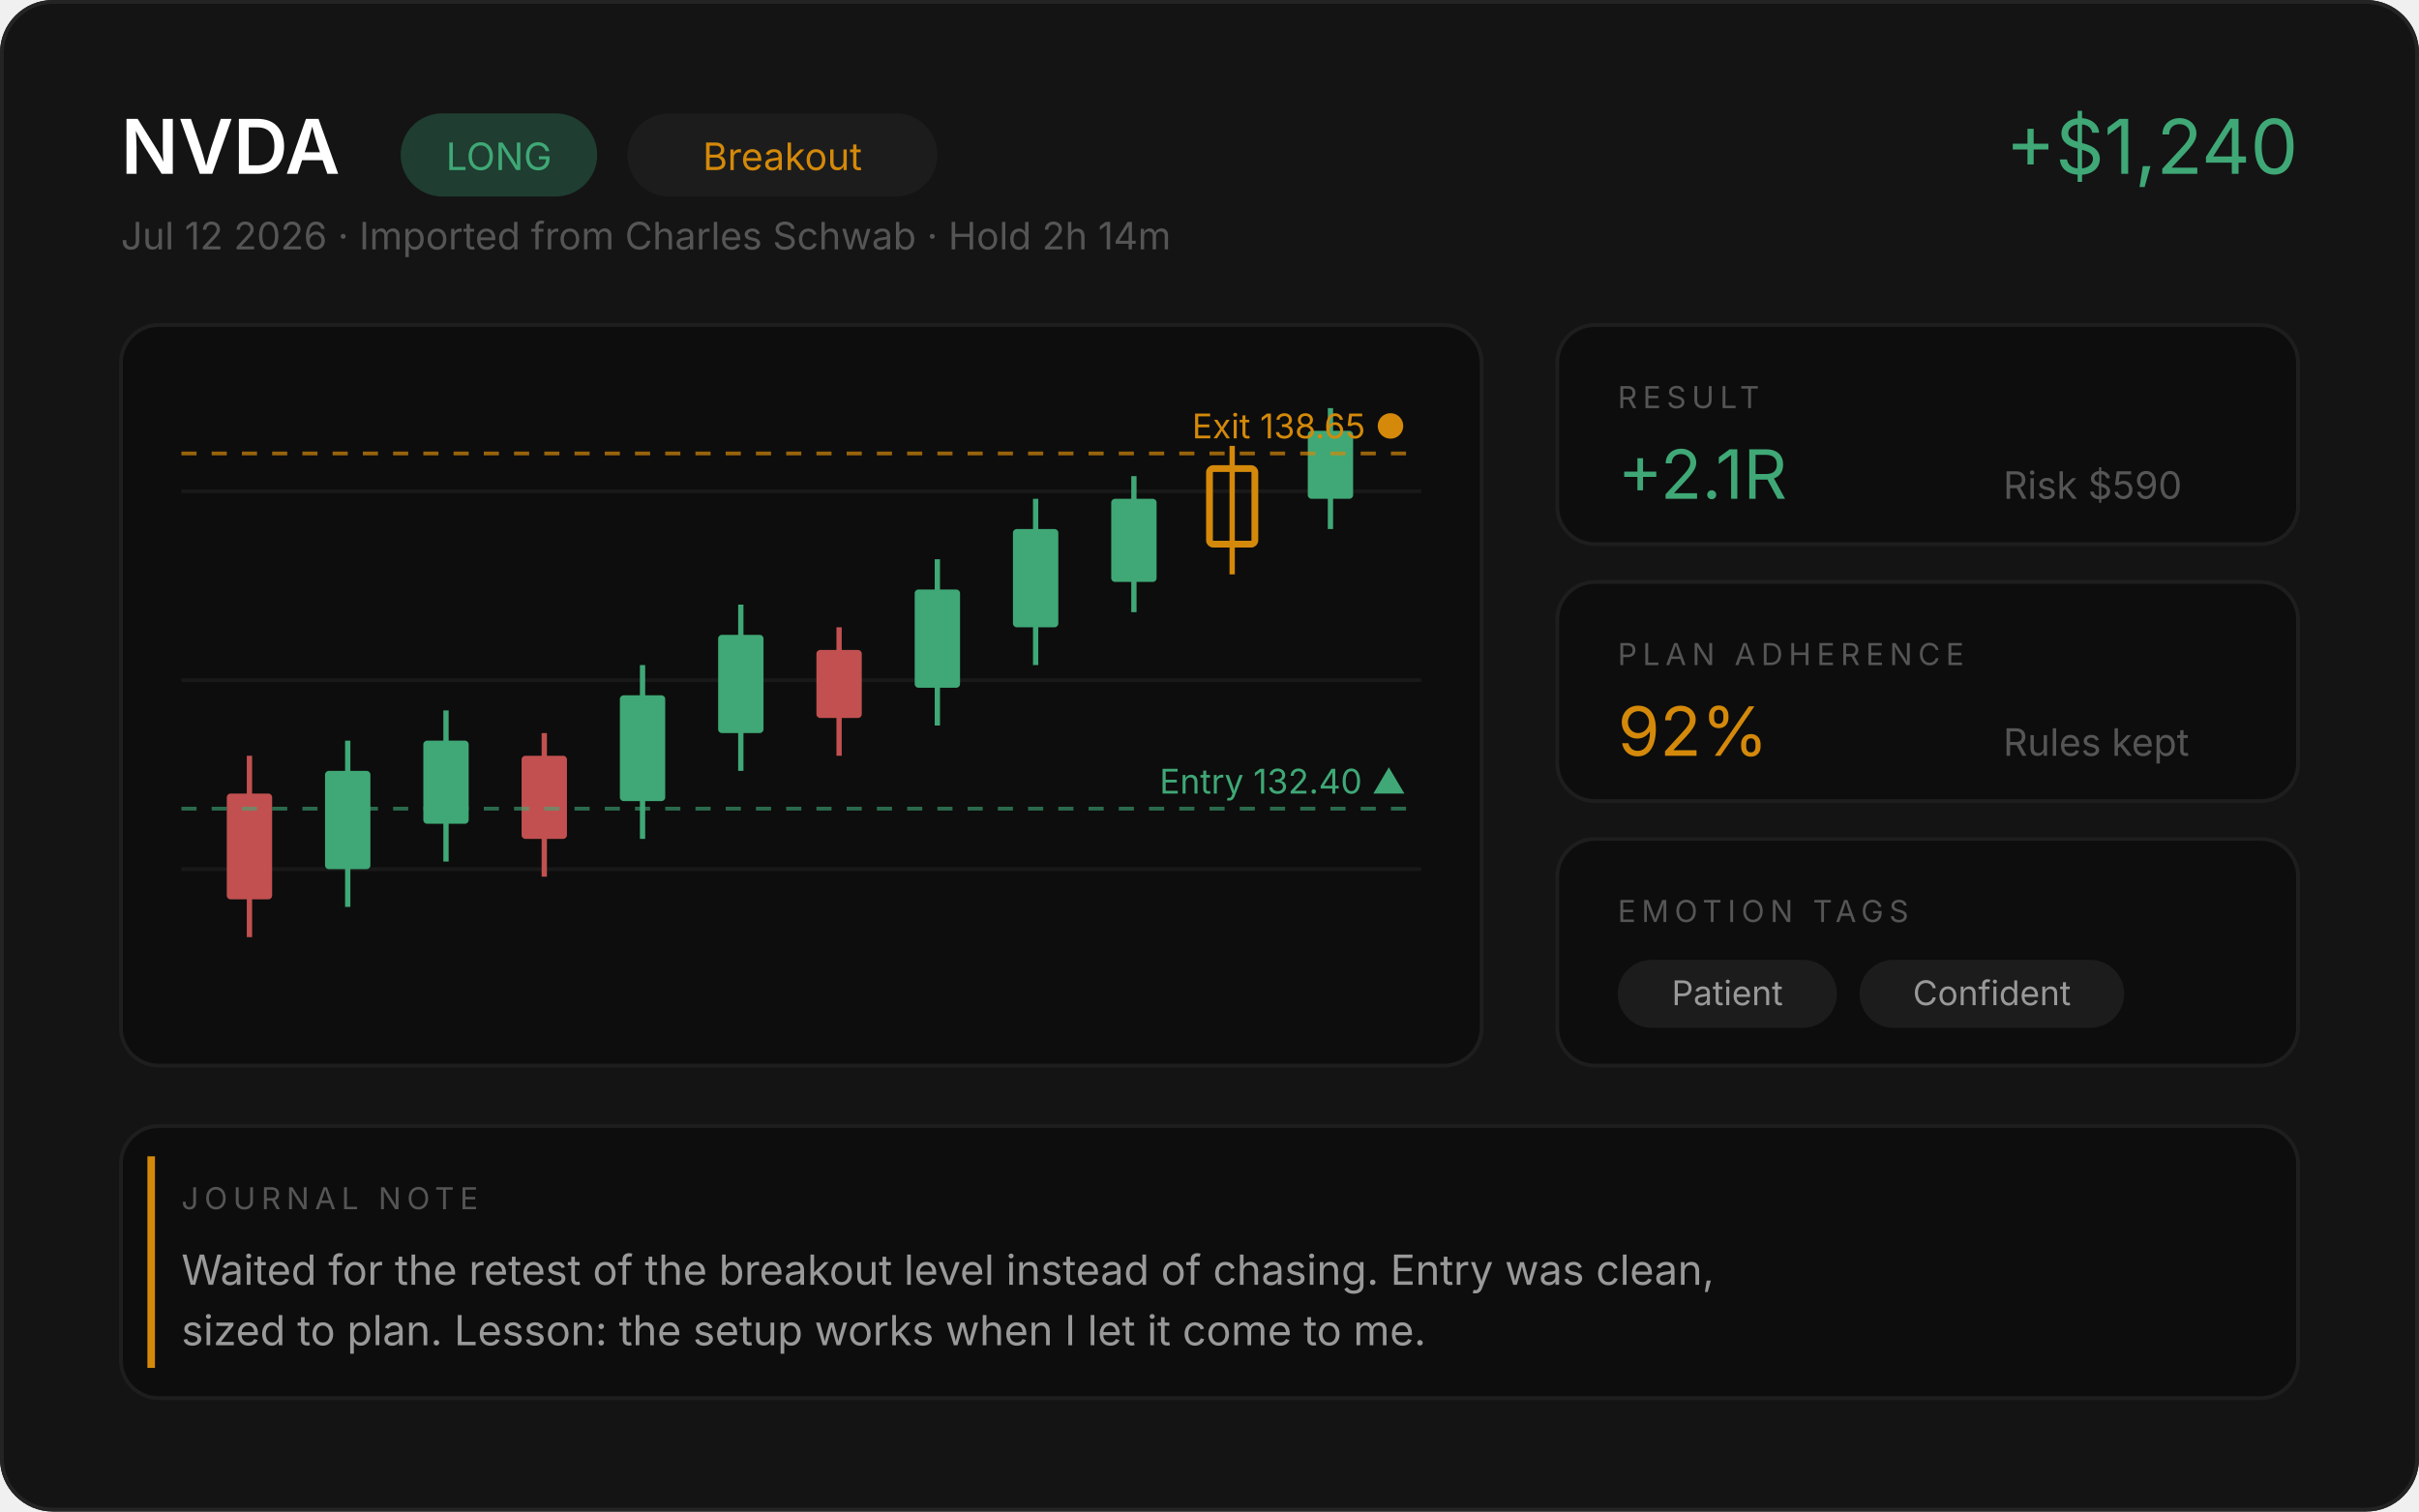
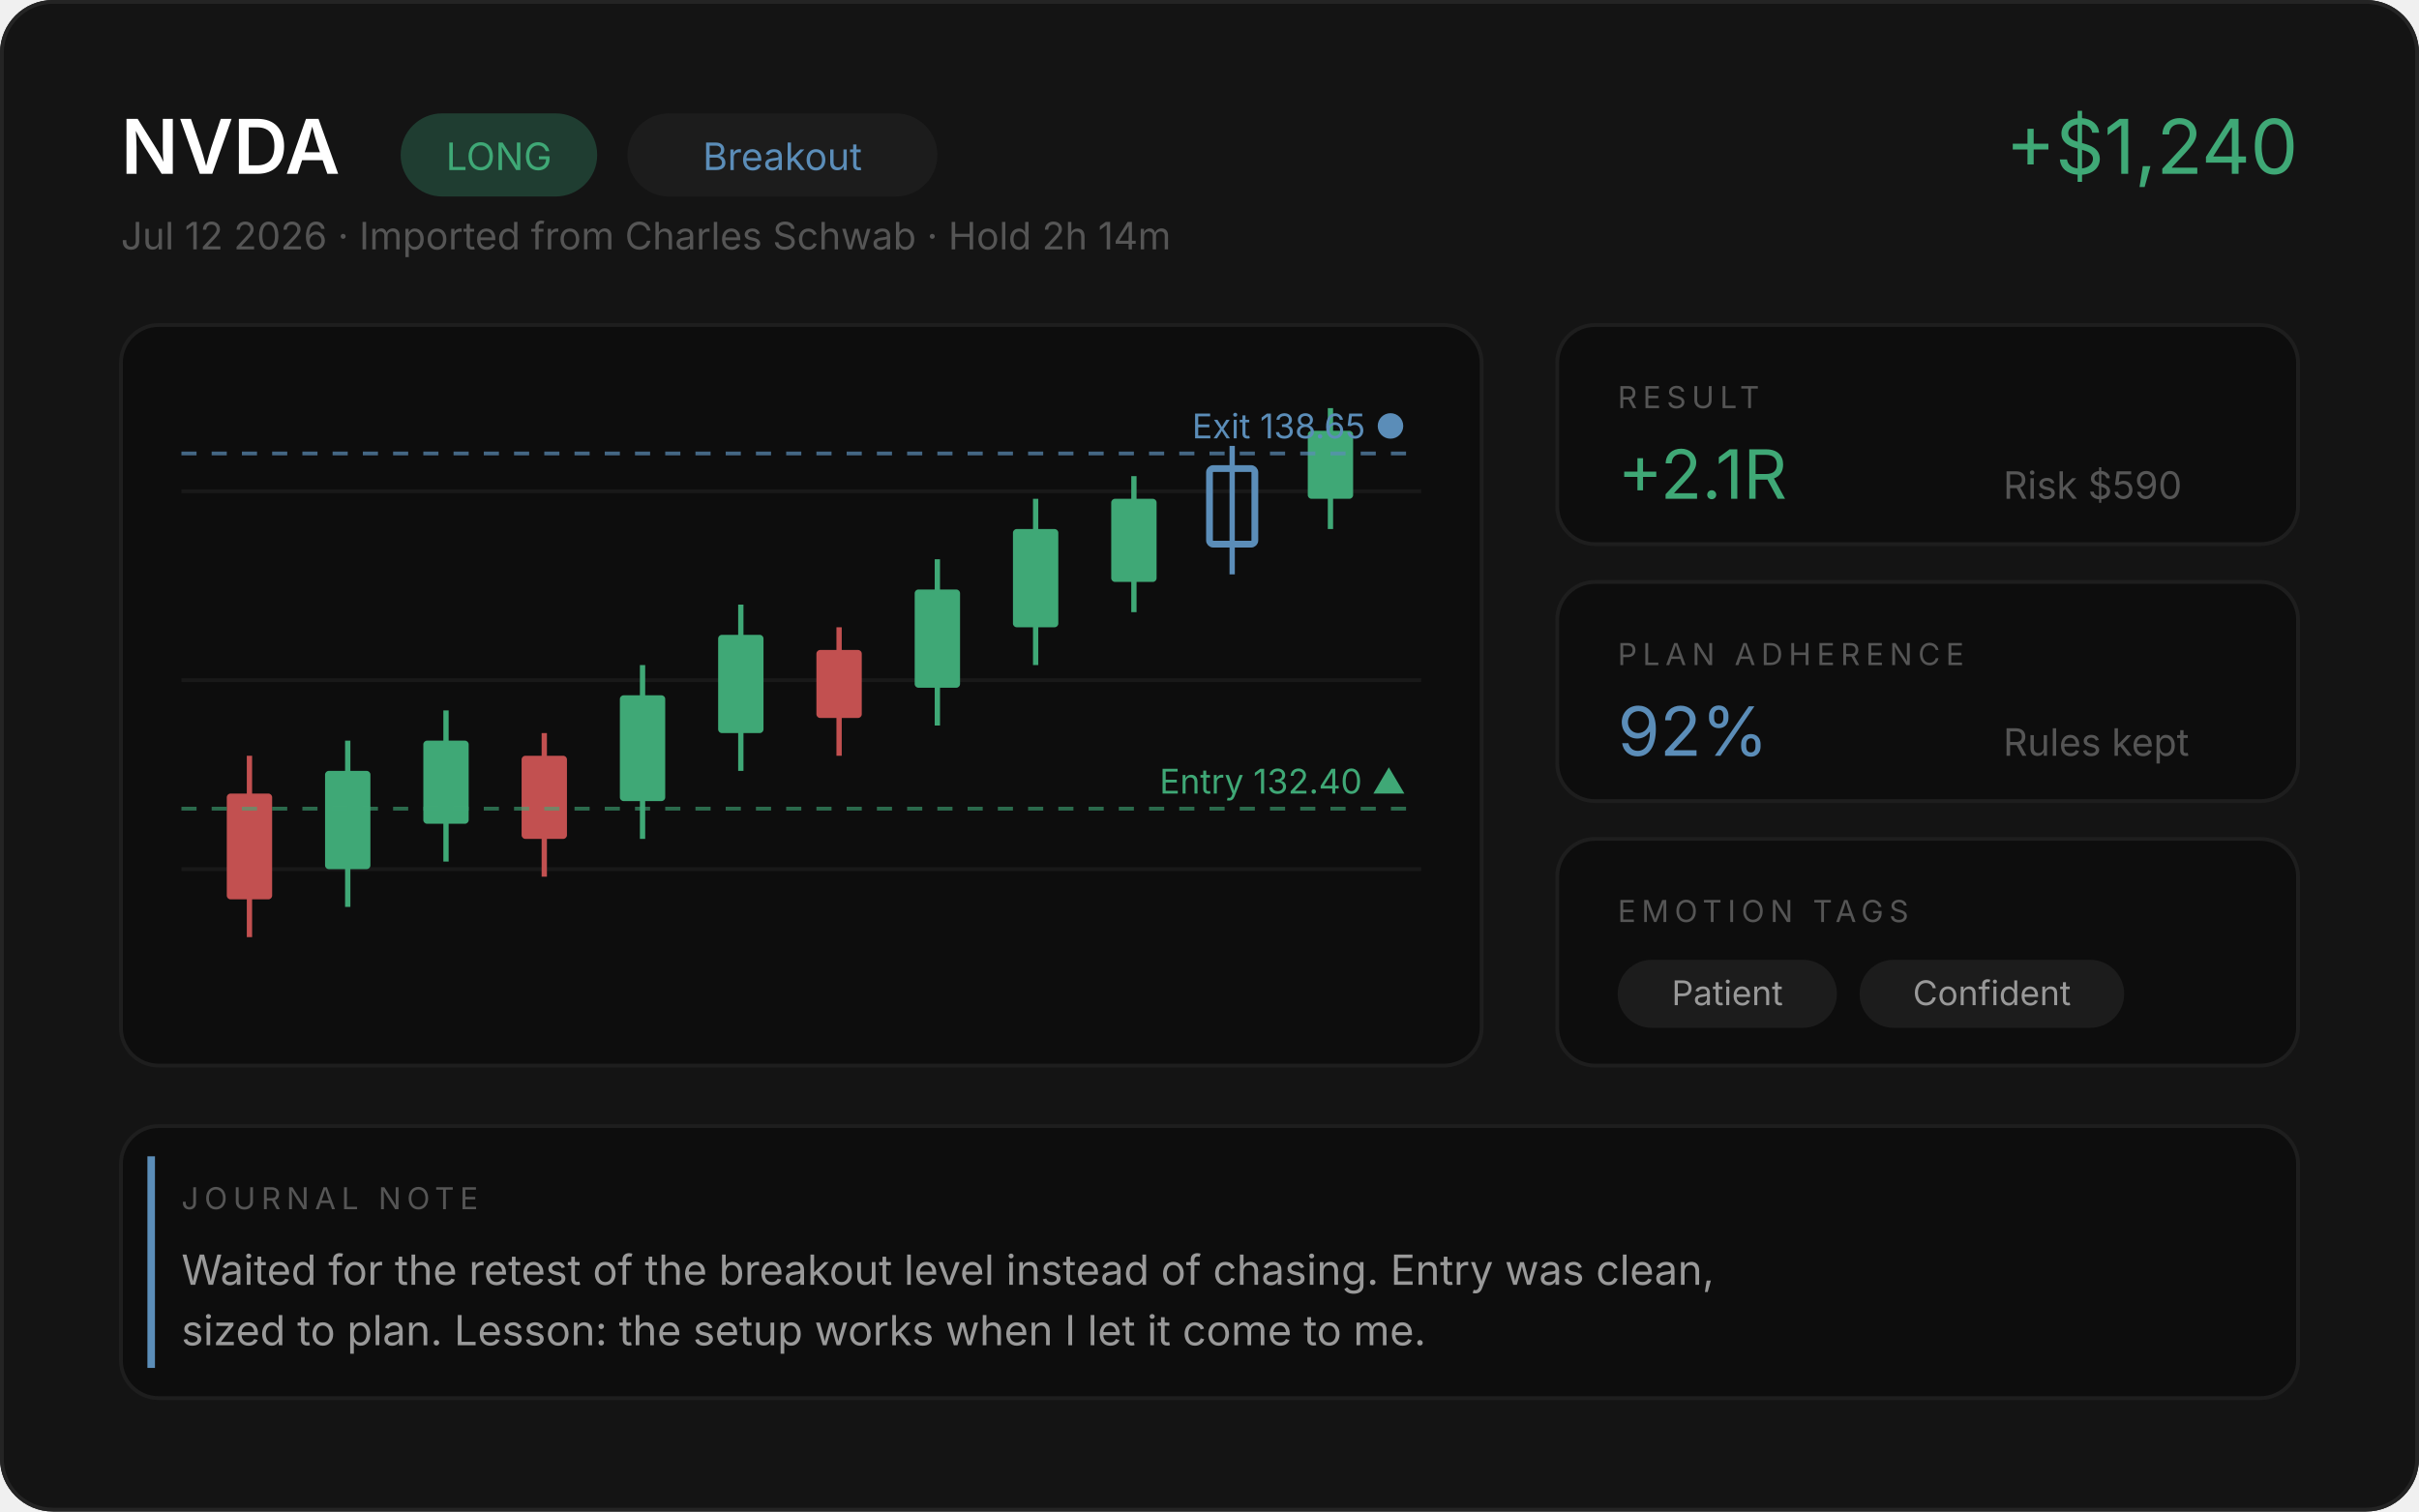
<svg xmlns="http://www.w3.org/2000/svg" width="640" height="400" viewBox="0 0 640 400" fill="none" font-family="Montserrat, -apple-system, 'Segoe UI', sans-serif">
  <rect width="640" height="400" rx="14" fill="#141414" />
  <rect x="0.5" y="0.5" width="639" height="399" rx="13.5" stroke="#242424" />
  <text x="32" y="46" font-size="20" fill="#ffffff" font-weight="600">NVDA</text>
  <rect x="106" y="30" width="52" height="22" rx="11" fill="#1f3d31" />
  <text x="132" y="45" font-size="10" fill="#3fa876" text-anchor="middle">LONG</text>
  <rect x="166" y="30" width="82" height="22" rx="11" fill="#1C1C1C" />
-   <text x="207" y="45" font-size="10" fill="#D4890A" text-anchor="middle">Breakout</text>
+   <text x="207" y="45" font-size="10" fill="#5B8DB8" text-anchor="middle">Breakout</text>
  <text x="608" y="46" font-size="20" fill="#3fa876" text-anchor="end" font-weight="400">+$1,240</text>
  <text x="32" y="66" font-size="10" fill="#555">Jul 12 2026 · Imported from Charles Schwab · Hold 2h 14m</text>
  <rect x="32" y="86" width="360" height="196" rx="10" fill="#0D0D0D" stroke="#1e1e1e" />
  <g stroke="#191919">
    <line x1="48" y1="130" x2="376" y2="130" />
    <line x1="48" y1="180" x2="376" y2="180" />
    <line x1="48" y1="230" x2="376" y2="230" />
  </g>
  <g>
    <line x1="66" y1="200" x2="66" y2="248" stroke="#c25050" stroke-width="1.4" />
    <rect x="60" y="210" width="12" height="28" fill="#c25050" rx="1" />
    <line x1="92" y1="196" x2="92" y2="240" stroke="#3fa876" stroke-width="1.4" />
    <rect x="86" y="204" width="12" height="26" fill="#3fa876" rx="1" />
    <line x1="118" y1="188" x2="118" y2="228" stroke="#3fa876" stroke-width="1.4" />
    <rect x="112" y="196" width="12" height="22" fill="#3fa876" rx="1" />
    <line x1="144" y1="194" x2="144" y2="232" stroke="#c25050" stroke-width="1.4" />
    <rect x="138" y="200" width="12" height="22" fill="#c25050" rx="1" />
    <line x1="170" y1="176" x2="170" y2="222" stroke="#3fa876" stroke-width="1.4" />
    <rect x="164" y="184" width="12" height="28" fill="#3fa876" rx="1" />
    <line x1="196" y1="160" x2="196" y2="204" stroke="#3fa876" stroke-width="1.4" />
    <rect x="190" y="168" width="12" height="26" fill="#3fa876" rx="1" />
    <line x1="222" y1="166" x2="222" y2="200" stroke="#c25050" stroke-width="1.4" />
    <rect x="216" y="172" width="12" height="18" fill="#c25050" rx="1" />
    <line x1="248" y1="148" x2="248" y2="192" stroke="#3fa876" stroke-width="1.4" />
    <rect x="242" y="156" width="12" height="26" fill="#3fa876" rx="1" />
    <line x1="274" y1="132" x2="274" y2="176" stroke="#3fa876" stroke-width="1.4" />
    <rect x="268" y="140" width="12" height="26" fill="#3fa876" rx="1" />
    <line x1="300" y1="126" x2="300" y2="162" stroke="#3fa876" stroke-width="1.4" />
    <rect x="294" y="132" width="12" height="22" fill="#3fa876" rx="1" />
-     <line x1="326" y1="118" x2="326" y2="152" stroke="#D4890A" stroke-width="1.4" />
-     <rect x="320" y="124" width="12" height="20" fill="none" stroke="#D4890A" stroke-width="1.8" rx="1" />
+     <line x1="326" y1="118" x2="326" y2="152" stroke="#5B8DB8" stroke-width="1.4" />
+     <rect x="320" y="124" width="12" height="20" fill="none" stroke="#5B8DB8" stroke-width="1.8" rx="1" />
    <line x1="352" y1="108" x2="352" y2="140" stroke="#3fa876" stroke-width="1.4" />
    <rect x="346" y="114" width="12" height="18" fill="#3fa876" rx="1" />
  </g>
  <g font-size="9">
    <line x1="48" y1="214" x2="376" y2="214" stroke="#3fa876" stroke-dasharray="4 4" opacity="0.6" />
    <text x="372" y="210" fill="#3fa876" text-anchor="end">Entry 132.40 ▲</text>
-     <line x1="48" y1="120" x2="376" y2="120" stroke="#D4890A" stroke-dasharray="4 4" opacity="0.7" />
-     <text x="372" y="116" fill="#D4890A" text-anchor="end">Exit 138.65 ●</text>
+     <line x1="48" y1="120" x2="376" y2="120" stroke="#5B8DB8" stroke-dasharray="4 4" opacity="0.7" />
+     <text x="372" y="116" fill="#5B8DB8" text-anchor="end">Exit 138.65 ●</text>
  </g>
  <g>
    <rect x="412" y="86" width="196" height="58" rx="10" fill="#0D0D0D" stroke="#1e1e1e" />
    <text x="428" y="108" font-size="8" letter-spacing="1.5" fill="#555">RESULT</text>
    <text x="428" y="132" font-size="18" fill="#3fa876" font-weight="400">+2.1R</text>
    <text x="530" y="132" font-size="10" fill="#555">Risk $590</text>
    <rect x="412" y="154" width="196" height="58" rx="10" fill="#0D0D0D" stroke="#1e1e1e" />
    <text x="428" y="176" font-size="8" letter-spacing="1.5" fill="#555">PLAN ADHERENCE</text>
-     <text x="428" y="200" font-size="18" fill="#D4890A" font-weight="400">92%</text>
+     <text x="428" y="200" font-size="18" fill="#5B8DB8" font-weight="400">92%</text>
    <text x="530" y="200" font-size="10" fill="#555">Rules kept</text>
    <rect x="412" y="222" width="196" height="60" rx="10" fill="#0D0D0D" stroke="#1e1e1e" />
    <text x="428" y="244" font-size="8" letter-spacing="1.5" fill="#555">EMOTION TAGS</text>
    <rect x="428" y="254" width="58" height="18" rx="9" fill="#1C1C1C" />
    <text x="457" y="266" font-size="9" fill="#999" text-anchor="middle">Patient</text>
    <rect x="492" y="254" width="70" height="18" rx="9" fill="#1C1C1C" />
    <text x="527" y="266" font-size="9" fill="#999" text-anchor="middle">Confident</text>
  </g>
  <rect x="32" y="298" width="576" height="72" rx="10" fill="#0D0D0D" stroke="#1e1e1e" />
  <text x="48" y="320" font-size="8" letter-spacing="1.5" fill="#555">JOURNAL NOTE</text>
  <text x="48" y="340" font-size="11" fill="#999">Waited for the retest of the breakout level instead of chasing. Entry was clean,</text>
  <text x="48" y="356" font-size="11" fill="#999">sized to plan. Lesson: the setup works when I let it come to me.</text>
-   <line x1="40" y1="306" x2="40" y2="362" stroke="#D4890A" stroke-width="2" />
+   <line x1="40" y1="306" x2="40" y2="362" stroke="#5B8DB8" stroke-width="2" />
</svg>
